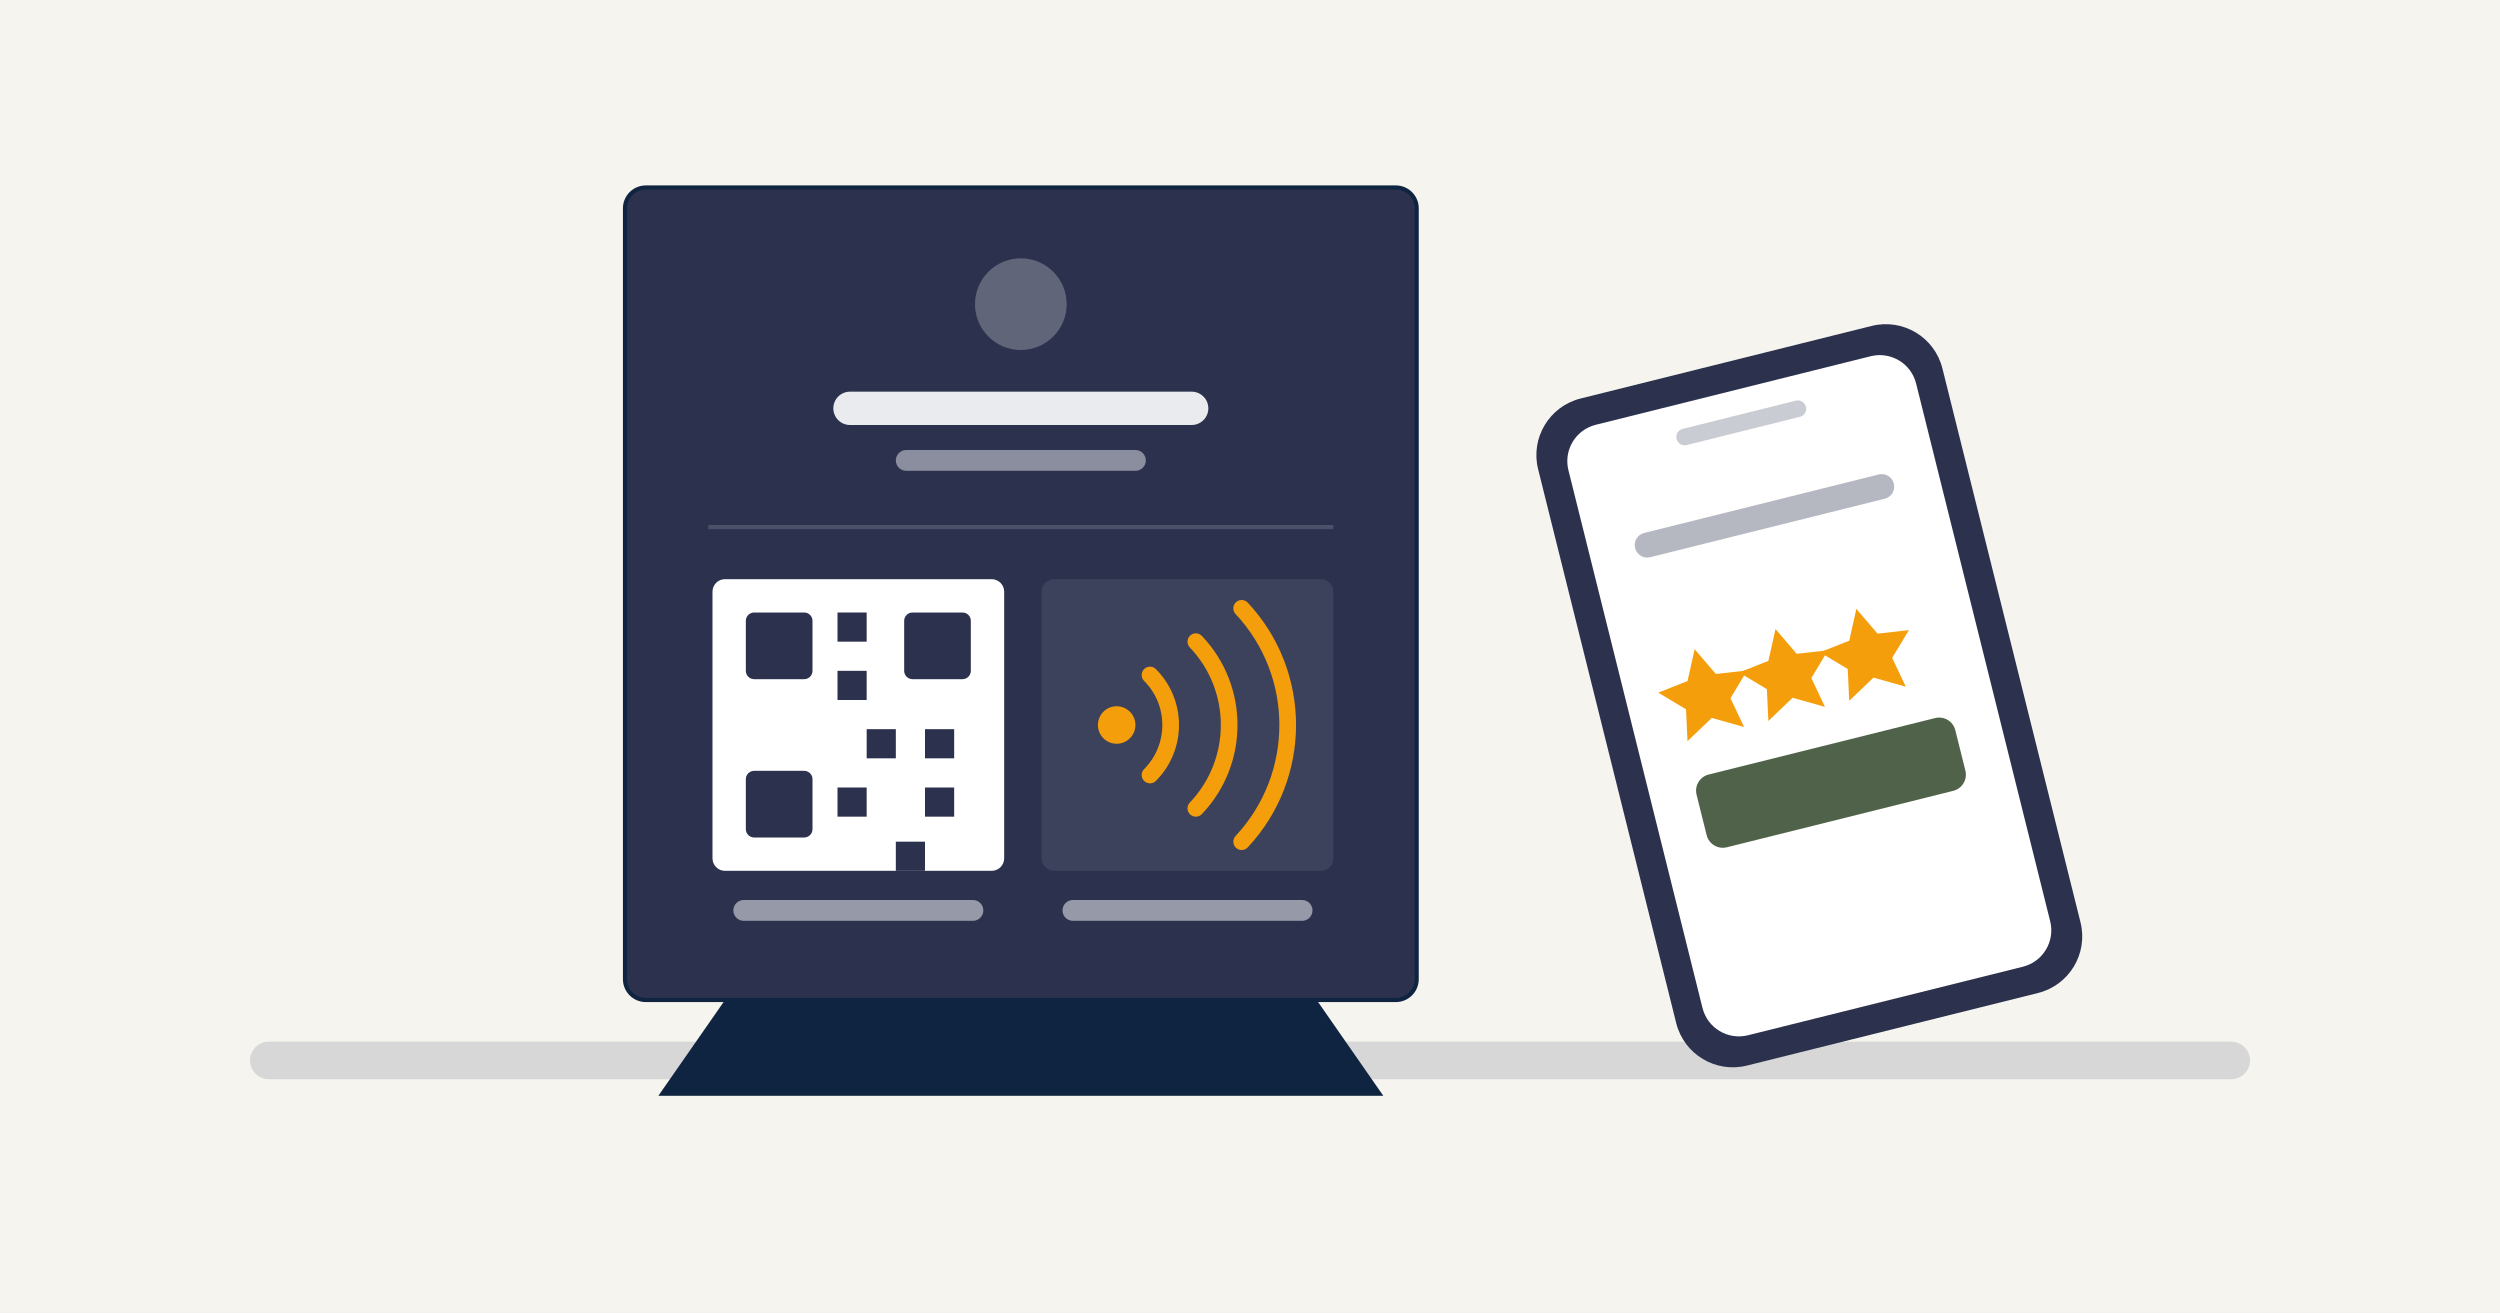
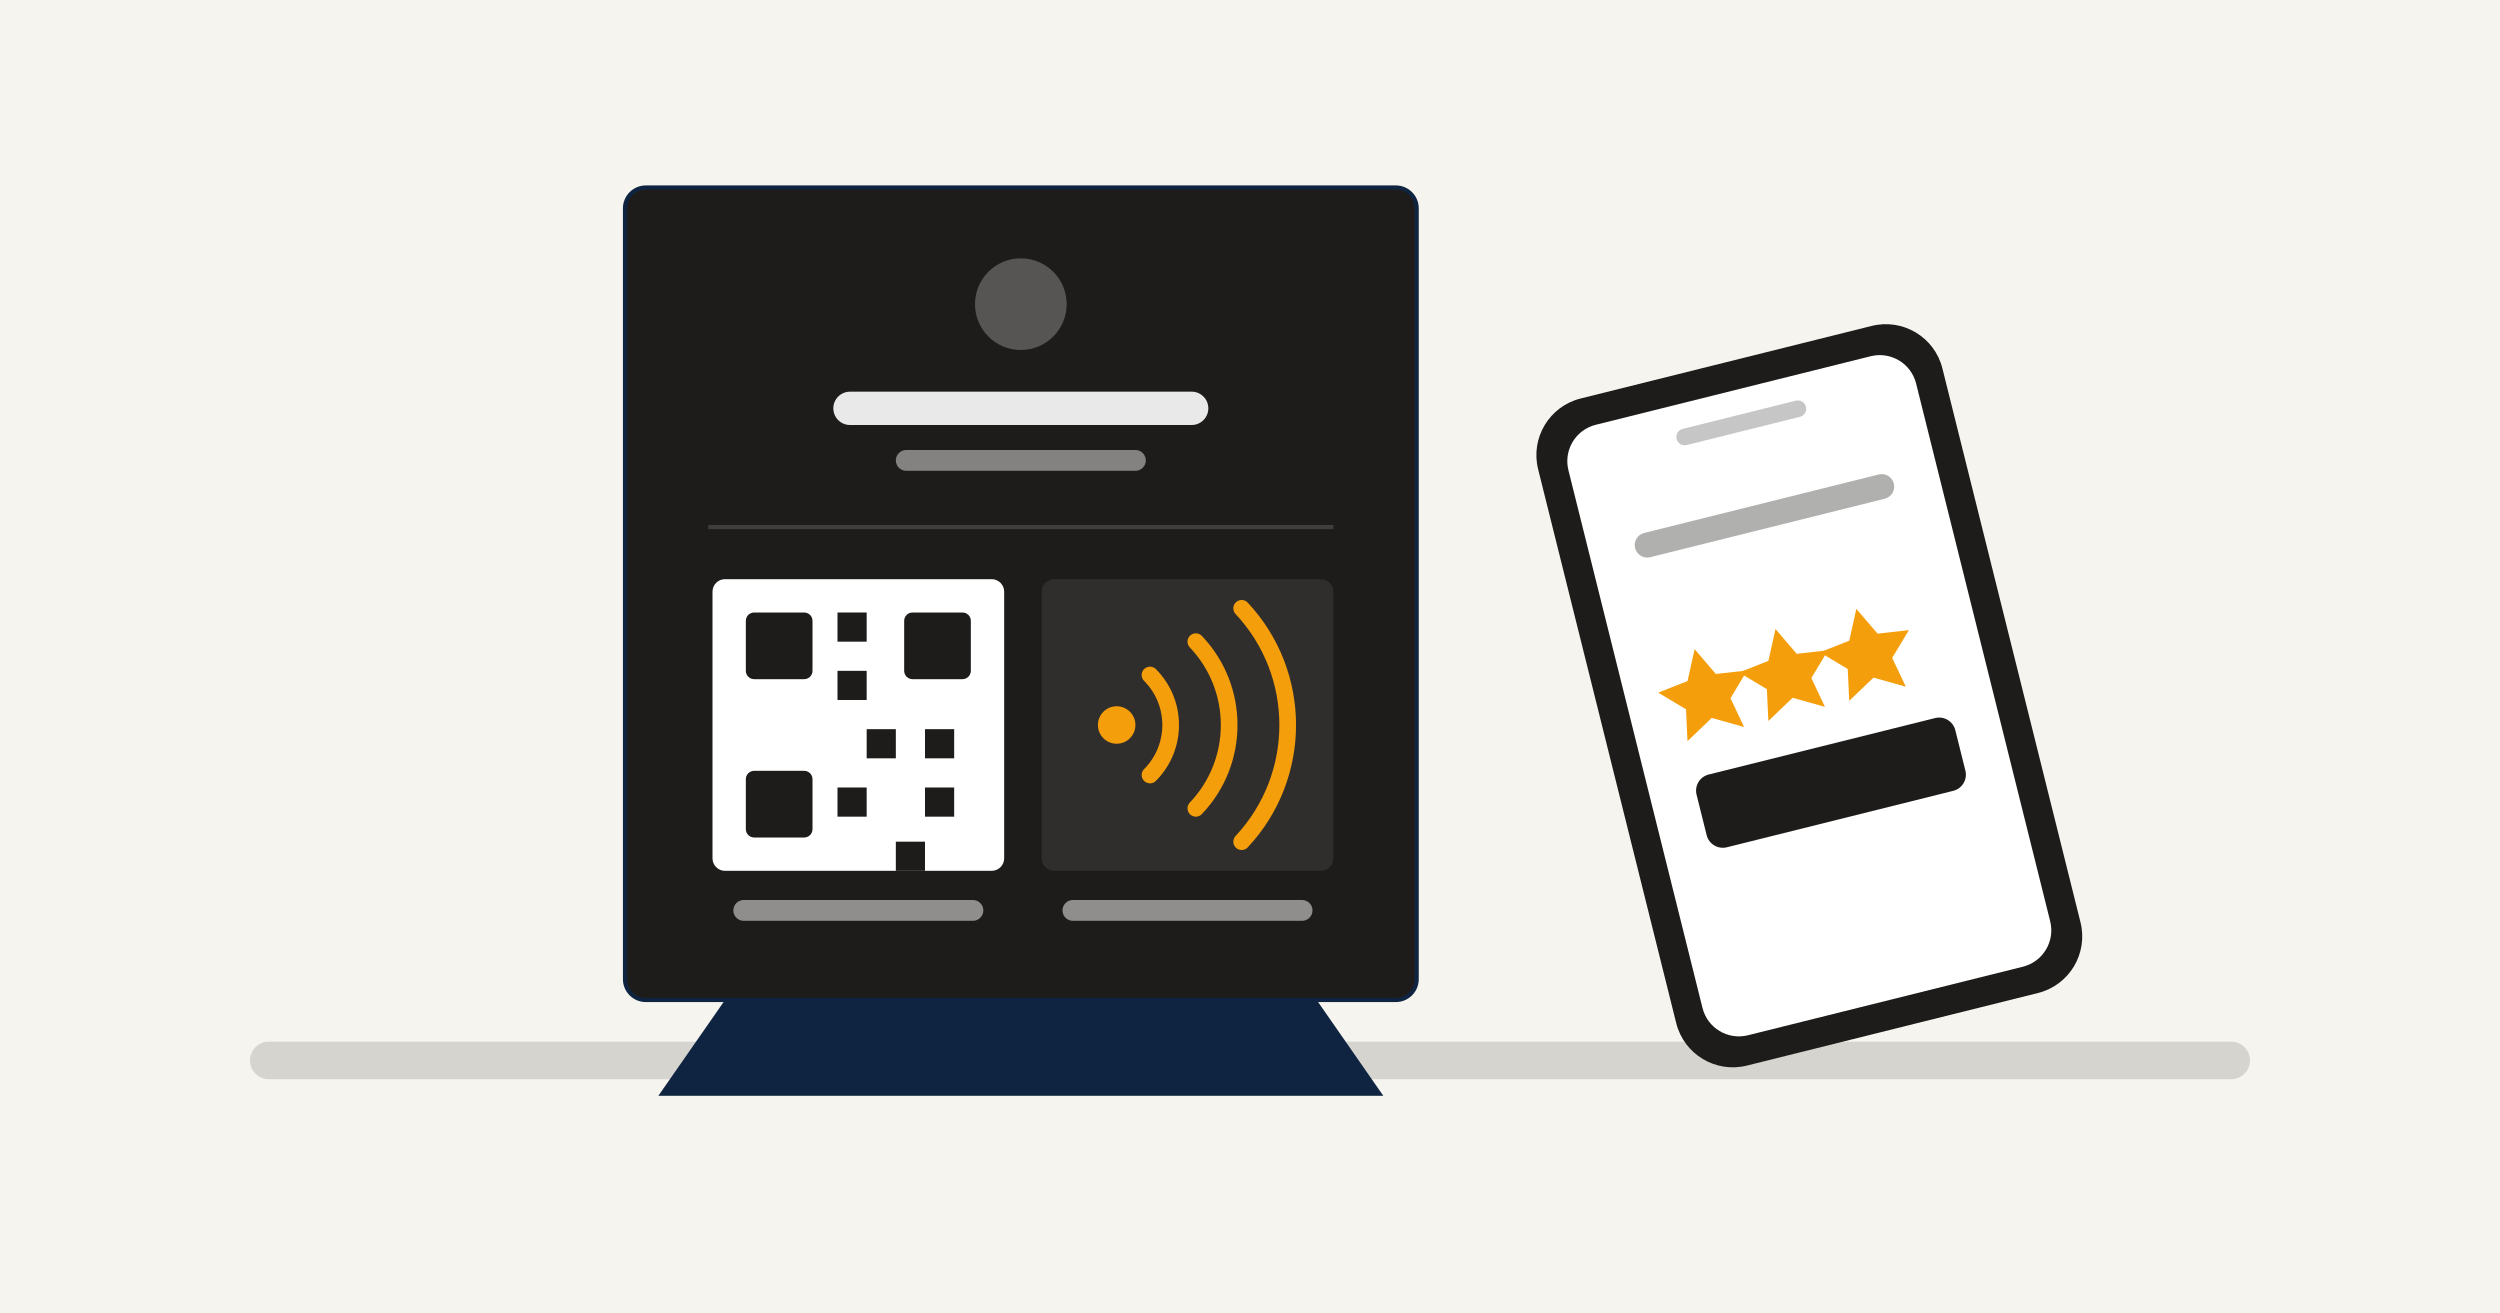
<svg xmlns="http://www.w3.org/2000/svg" viewBox="0 0 1200 630" width="1200" height="630" role="img" aria-label="Reviewstander med QR-kode og NFC-felt, og en telefon der holdes hen til NFC-feltet">
  <rect width="1200" height="630" fill="#f6f4ee" />
-   <rect x="120" y="500" width="960" height="18" rx="9" fill="#2c324e" opacity="0.15" />
+   <rect x="120" y="500" width="960" height="18" rx="9" fill="#1e1c1a" opacity="0.15" />
  <g>
-     <rect x="300" y="90" width="380" height="390" rx="10" fill="#2c324e" />
+     <rect x="300" y="90" width="380" height="390" rx="10" fill="#1e1c1a" />
    <rect x="300" y="90" width="380" height="390" rx="10" fill="none" stroke="#0f2440" stroke-width="2" />
    <circle cx="490" cy="146" r="22" fill="#ffffff" opacity="0.25" />
    <rect x="400" y="188" width="180" height="16" rx="8" fill="#ffffff" opacity="0.9" />
    <rect x="430" y="216" width="120" height="10" rx="5" fill="#ffffff" opacity="0.45" />
    <rect x="340" y="252" width="300" height="2" fill="#ffffff" opacity="0.15" />
    <rect x="342" y="278" width="140" height="140" rx="6" fill="#ffffff" />
-     <g fill="#2c324e">
+     <g fill="#1e1c1a">
      <rect x="358" y="294" width="32" height="32" rx="4" />
      <rect x="434" y="294" width="32" height="32" rx="4" />
      <rect x="358" y="370" width="32" height="32" rx="4" />
      <rect x="402" y="294" width="14" height="14" />
      <rect x="402" y="322" width="14" height="14" />
      <rect x="416" y="350" width="14" height="14" />
      <rect x="444" y="350" width="14" height="14" />
      <rect x="402" y="378" width="14" height="14" />
      <rect x="444" y="378" width="14" height="14" />
      <rect x="430" y="404" width="14" height="14" />
    </g>
    <rect x="352" y="432" width="120" height="10" rx="5" fill="#ffffff" opacity="0.5" />
    <g transform="translate(500 278)">
      <rect width="140" height="140" rx="6" fill="#ffffff" opacity="0.08" />
      <g fill="none" stroke="#f59e0b" stroke-width="8" stroke-linecap="round">
        <path d="M52 46a34 34 0 0 1 0 48" />
        <path d="M74 30a58 58 0 0 1 0 80" />
        <path d="M96 14a82 82 0 0 1 0 112" />
      </g>
      <circle cx="36" cy="70" r="9" fill="#f59e0b" />
    </g>
    <rect x="510" y="432" width="120" height="10" rx="5" fill="#ffffff" opacity="0.5" />
    <path d="M348 480l-32 46h348l-32-46z" fill="#0f2440" />
  </g>
  <g transform="rotate(-14 860 300)">
-     <rect x="760" y="170" width="200" height="330" rx="28" fill="#2c324e" />
+     <rect x="760" y="170" width="200" height="330" rx="28" fill="#1e1c1a" />
    <rect x="774" y="184" width="172" height="302" rx="18" fill="#ffffff" />
-     <rect x="828" y="196" width="64" height="8" rx="4" fill="#2c324e" opacity="0.25" />
-     <rect x="796" y="240" width="128" height="12" rx="6" fill="#2c324e" opacity="0.35" />
+     <rect x="828" y="196" width="64" height="8" rx="4" fill="#1e1c1a" opacity="0.25" />
+     <rect x="796" y="240" width="128" height="12" rx="6" fill="#1e1c1a" opacity="0.35" />
    <g fill="#f59e0b">
      <path d="M812 300l7 14 15 2-11 11 3 15-14-8-14 8 3-15-11-11 15-2z" />
      <path d="M852 300l7 14 15 2-11 11 3 15-14-8-14 8 3-15-11-11 15-2z" />
      <path d="M892 300l7 14 15 2-11 11 3 15-14-8-14 8 3-15-11-11 15-2z" />
    </g>
-     <rect x="796" y="360" width="128" height="36" rx="8" fill="#51624a" />
+     <rect x="796" y="360" width="128" height="36" rx="8" fill="#1e1c1a" />
  </g>
</svg>
